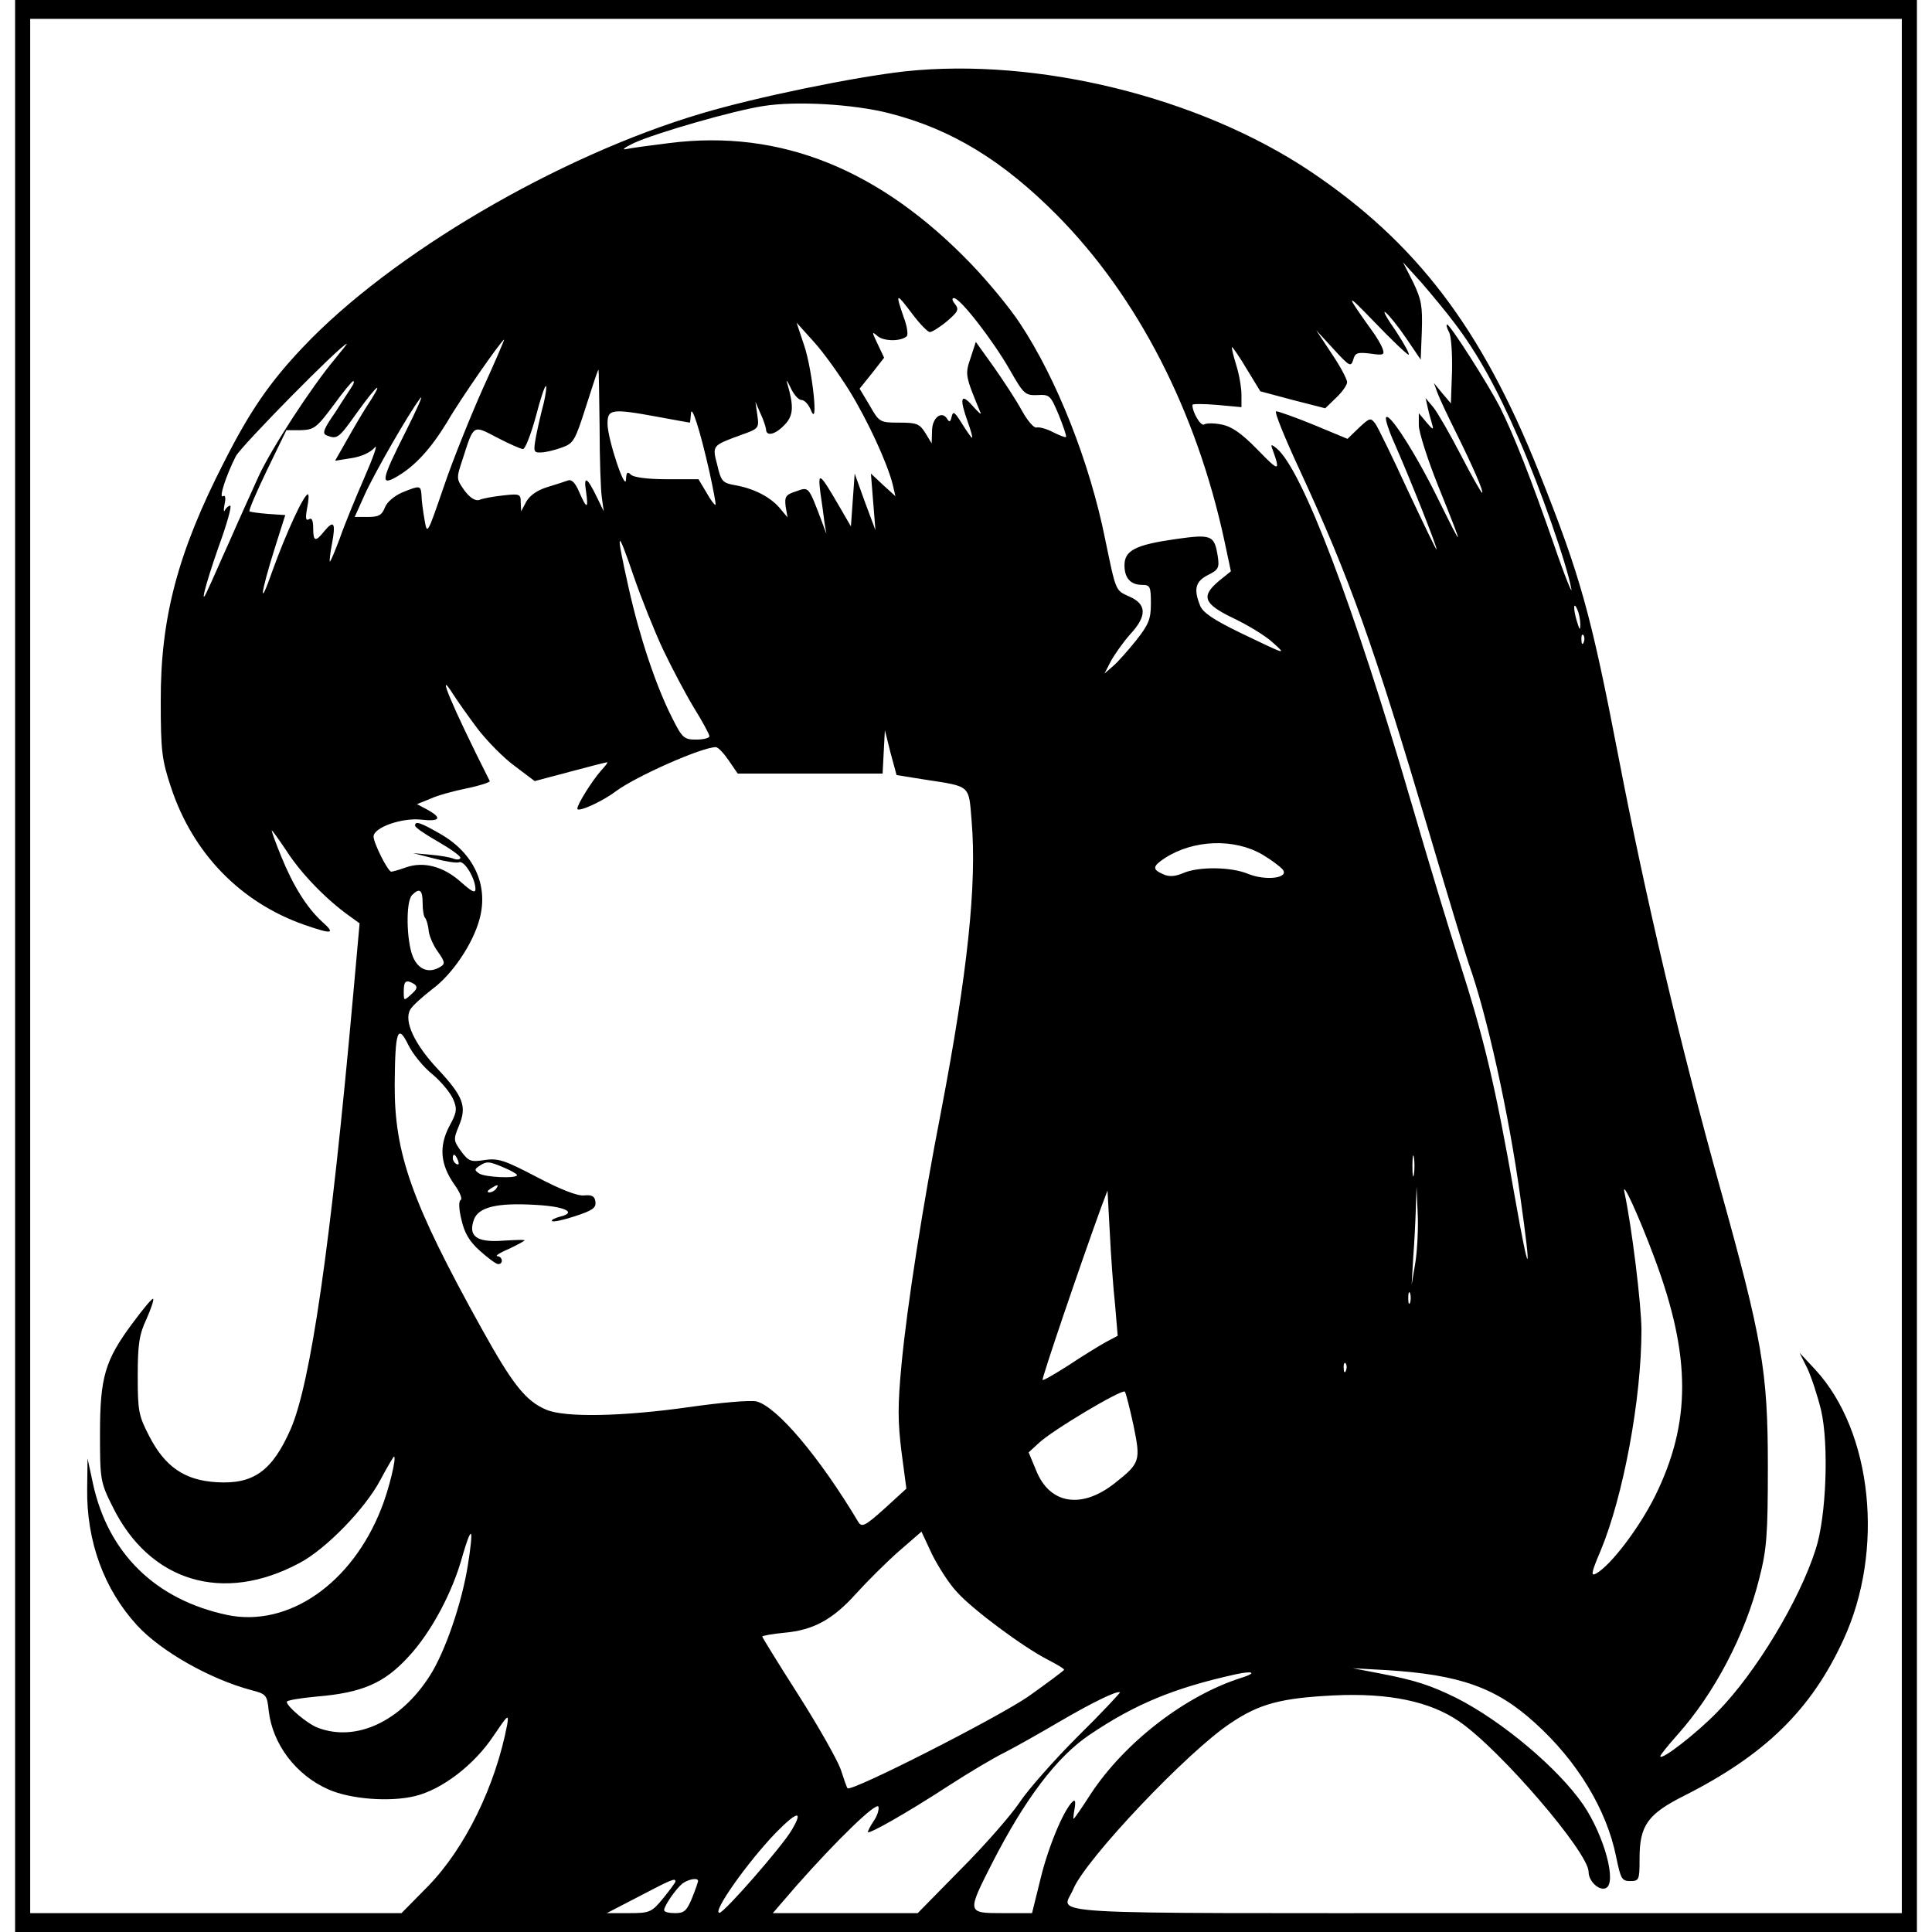
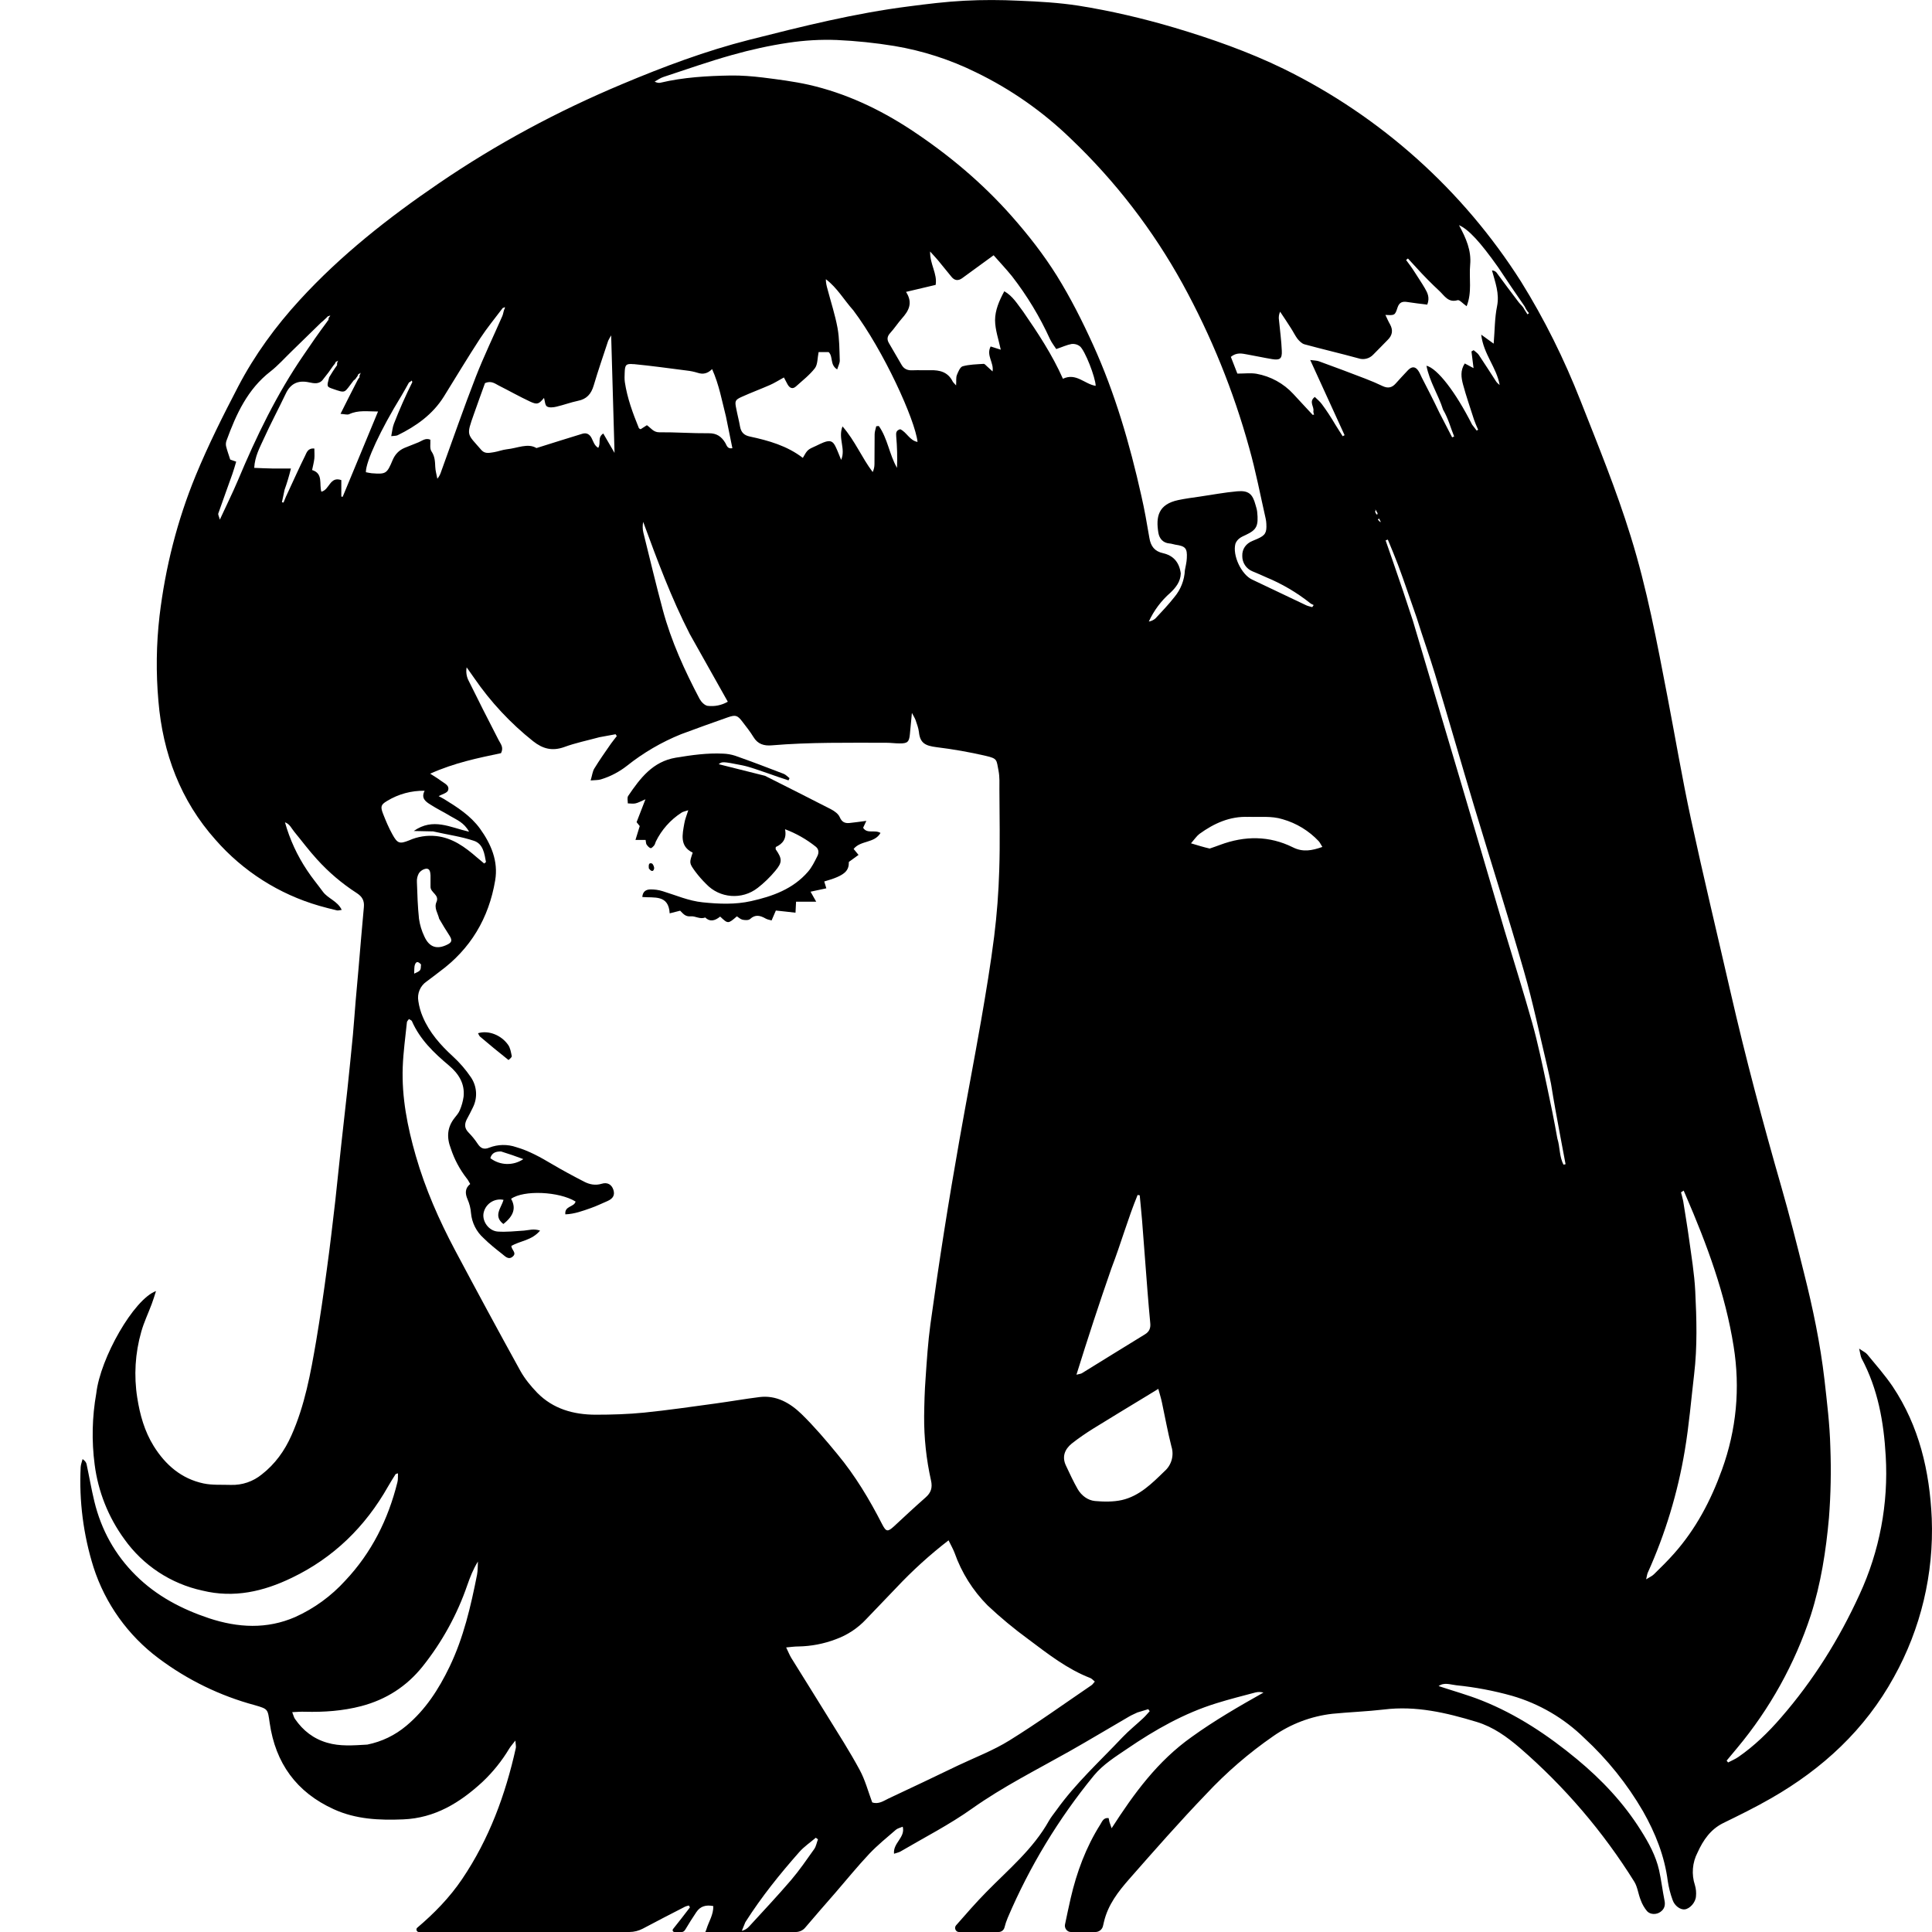
- <svg xmlns="http://www.w3.org/2000/svg" viewBox="0 0 512 512">
-   <g transform="translate(0,512) scale(0.1,-0.1)" fill="#000000" stroke="none">
-     <path d="M40 2560 l0 -2560 2520 0 2520 0 0 2560 0 2560 -2520 0 -2520 0 0 -2560z m5000 0 l0 -2510 -1105 0 c-1221 0 -1120 -6 -1091 63 32 79 305 367 418 441 76 51 133 66 273 73 146 7 255 -16 332 -69 108 -74 343 -347 343 -399 0 -24 27 -50 45 -43 31 12 -3 138 -59 221 -66 96 -214 221 -336 283 -69 34 -109 47 -202 65 l-73 14 90 -5 c193 -12 290 -46 393 -140 112 -101 190 -230 215 -355 12 -58 15 -64 37 -64 24 0 25 3 25 60 0 88 22 118 120 167 213 108 335 227 420 412 110 237 77 552 -74 716 l-42 45 21 -42 c11 -24 27 -73 36 -110 21 -90 14 -282 -14 -368 -43 -136 -159 -328 -260 -431 -56 -58 -152 -132 -152 -118 0 3 20 28 44 55 98 109 181 266 218 415 20 78 23 114 23 299 0 252 -15 336 -126 735 -108 388 -198 772 -269 1140 -74 384 -101 482 -212 760 -152 381 -325 608 -607 797 -294 196 -721 301 -1072 264 -134 -15 -394 -68 -541 -112 -380 -113 -822 -372 -1056 -620 -87 -92 -139 -167 -208 -303 -123 -240 -169 -414 -168 -636 0 -129 3 -154 27 -226 58 -176 185 -306 354 -365 75 -26 83 -24 46 9 -40 37 -76 94 -108 173 -14 34 -25 65 -25 68 0 3 18 -22 40 -55 38 -59 104 -127 164 -170 l29 -21 -17 -189 c-60 -669 -113 -1031 -166 -1152 -49 -111 -99 -146 -196 -140 -85 5 -137 41 -179 123 -28 54 -30 67 -30 159 0 83 4 110 23 150 12 27 20 51 18 54 -3 2 -27 -27 -55 -65 -73 -98 -86 -143 -86 -293 0 -121 1 -128 33 -192 98 -200 293 -259 496 -150 70 37 174 144 214 220 18 34 35 62 36 62 8 0 -14 -90 -34 -139 -78 -198 -246 -314 -407 -281 -190 40 -317 163 -357 350 l-14 65 -1 -80 c-2 -140 45 -267 132 -362 63 -69 194 -143 303 -172 39 -10 42 -13 46 -54 10 -89 72 -171 158 -209 58 -26 163 -34 229 -18 72 17 158 83 209 160 38 56 41 59 36 29 -31 -162 -111 -326 -209 -427 l-71 -72 -492 0 -492 0 0 2510 0 2510 2480 0 2480 0 0 -2510z m-2684 2260 c165 -42 301 -125 445 -270 214 -216 370 -520 444 -864 l17 -80 -31 -25 c-49 -41 -42 -61 37 -99 38 -18 84 -46 103 -63 40 -36 41 -36 -84 24 -72 35 -100 54 -107 73 -17 43 -12 63 21 80 28 14 31 19 26 51 -9 55 -16 58 -114 44 -104 -15 -133 -30 -133 -69 0 -34 16 -52 47 -52 21 0 23 -5 23 -49 0 -42 -6 -56 -39 -98 -21 -26 -48 -57 -61 -68 l-23 -20 17 33 c10 18 33 51 52 72 44 48 43 79 -3 99 -37 17 -35 11 -64 151 -41 205 -129 427 -226 573 -26 40 -84 110 -128 156 -242 252 -506 359 -800 322 -49 -6 -101 -13 -115 -16 -14 -3 -5 4 20 16 59 27 264 86 343 98 87 14 239 5 333 -19z m1497 -554 c62 -81 114 -175 172 -309 56 -128 128 -334 139 -397 4 -19 -18 35 -47 120 -61 175 -105 287 -143 363 -31 60 -131 217 -139 217 -3 0 -1 -9 5 -20 6 -10 9 -57 8 -104 l-3 -85 -23 27 -22 27 9 -25 c5 -14 27 -61 49 -105 44 -89 74 -157 70 -161 -2 -1 -27 43 -56 99 -29 56 -62 113 -73 127 l-21 25 6 -27 c3 -14 9 -34 12 -45 4 -13 0 -11 -15 7 l-21 25 0 -32 c0 -18 23 -90 51 -160 70 -174 70 -177 0 -35 -60 122 -132 234 -138 215 -2 -5 8 -36 23 -69 43 -98 114 -277 111 -280 -1 -2 -35 69 -76 156 -40 87 -79 167 -86 177 -13 17 -15 16 -44 -11 l-30 -29 -89 37 c-49 20 -94 36 -100 36 -6 0 23 -71 63 -157 133 -288 195 -462 344 -965 49 -166 96 -321 104 -344 47 -131 106 -397 136 -616 31 -218 24 -219 -14 -3 -53 303 -82 423 -150 635 -24 74 -80 259 -124 410 -153 525 -290 886 -358 942 -14 11 -16 11 -11 -2 22 -61 18 -61 -39 -2 -43 44 -69 62 -96 67 -19 4 -41 4 -46 0 -9 -5 -31 32 -31 52 0 3 29 3 65 0 l65 -6 0 33 c0 18 -6 54 -14 79 -8 26 -13 47 -11 47 2 0 20 -26 39 -58 l36 -59 86 -23 86 -22 29 28 c16 15 29 34 29 41 0 8 -18 42 -41 76 l-41 62 46 -50 c42 -46 46 -48 52 -29 5 19 11 21 45 17 35 -5 39 -4 33 13 -4 11 -17 33 -29 49 -71 99 -70 102 6 23 47 -49 88 -88 92 -88 4 0 -11 28 -34 63 -24 34 -36 56 -27 49 9 -7 34 -38 55 -69 l38 -56 3 76 c2 66 -1 83 -23 129 l-27 53 49 -54 c26 -30 65 -77 86 -105z m-1433 19 c19 -25 39 -45 44 -45 6 0 27 13 46 29 29 25 32 31 21 45 -8 10 -9 16 -3 16 17 0 104 -113 148 -190 37 -65 41 -68 73 -67 33 2 35 -1 57 -53 12 -30 21 -56 19 -58 -2 -2 -17 4 -35 13 -17 9 -37 14 -43 12 -7 -2 -24 18 -39 45 -14 26 -48 78 -74 115 l-48 67 -14 -43 c-15 -44 -14 -47 27 -146 2 -5 -8 4 -22 20 -31 35 -35 20 -12 -44 8 -22 13 -41 11 -41 -2 0 -14 17 -27 38 -19 30 -23 34 -27 18 -3 -14 -6 -16 -12 -6 -14 23 -40 3 -40 -32 l-1 -33 -17 28 c-15 24 -23 27 -69 27 -51 0 -53 1 -78 45 l-27 45 33 41 32 41 -17 36 c-16 33 -16 35 0 21 17 -14 62 -14 77 0 4 4 1 27 -8 50 -23 67 -21 67 25 6z m-170 -199 c49 -79 102 -194 116 -251 l7 -30 -33 30 -32 30 6 -75 6 -75 -28 75 -27 75 -5 -70 -5 -70 -29 50 c-54 93 -59 97 -52 40 4 -27 9 -63 11 -80 l5 -30 -11 30 c-37 98 -35 95 -69 83 -28 -9 -31 -14 -28 -40 l5 -29 -21 25 c-25 29 -67 51 -117 60 -34 6 -38 10 -48 53 -14 53 -14 52 62 80 48 17 49 18 44 53 l-5 35 13 -30 c8 -16 14 -36 15 -42 0 -21 25 -15 50 12 23 24 24 49 6 110 -4 11 1 5 9 -12 8 -18 21 -33 29 -33 8 0 19 -12 25 -27 21 -52 4 107 -18 172 l-20 60 45 -50 c25 -27 67 -86 94 -129z m-971 3 c-32 -72 -79 -188 -103 -259 -44 -128 -44 -128 -51 -87 -4 23 -8 52 -8 65 -2 26 -4 26 -51 7 -21 -9 -41 -26 -46 -40 -8 -20 -16 -25 -45 -25 l-35 0 26 58 c25 56 118 218 148 257 9 11 -9 -29 -39 -89 -65 -129 -68 -145 -23 -119 48 28 89 73 132 143 35 61 146 220 152 220 1 0 -24 -59 -57 -131z m-392 79 c-61 -73 -167 -235 -202 -311 -18 -40 -53 -117 -77 -172 -25 -55 -49 -111 -56 -125 -25 -57 -9 7 27 110 22 60 36 110 31 110 -4 0 -11 -6 -14 -12 -3 -7 -4 0 -1 15 4 18 2 26 -4 22 -12 -7 8 55 34 106 14 27 279 296 294 298 2 1 -13 -18 -32 -41z m702 -180 c0 -84 3 -168 6 -187 l5 -36 -18 37 c-26 54 -36 59 -29 16 7 -48 2 -48 -18 -2 -10 24 -20 34 -29 31 -8 -3 -33 -11 -56 -18 -26 -8 -46 -22 -55 -38 l-14 -26 -1 24 c0 22 -3 23 -47 18 -27 -3 -55 -8 -63 -12 -10 -3 -24 5 -39 25 -22 31 -22 32 -5 83 30 94 27 91 92 57 31 -16 62 -30 68 -30 6 0 21 39 34 86 12 47 24 83 27 81 2 -3 -1 -23 -6 -45 -6 -22 -15 -61 -20 -86 -8 -43 -7 -46 13 -45 11 0 36 6 55 13 31 11 35 18 64 109 17 53 31 97 33 97 1 0 2 -68 3 -152z m-655 110 c-4 -7 -25 -38 -45 -70 -32 -46 -36 -57 -23 -62 28 -11 32 -7 79 59 58 81 76 92 25 15 -9 -14 -31 -51 -49 -83 l-33 -58 44 7 c26 4 50 15 61 28 9 11 -3 -24 -27 -79 -24 -55 -54 -128 -66 -163 -13 -34 -24 -61 -26 -60 -1 2 1 23 6 48 10 54 5 63 -20 33 -24 -30 -30 -29 -30 8 0 20 -4 28 -11 23 -9 -5 -10 3 -5 30 4 20 5 36 2 36 -11 0 -59 -106 -93 -200 -38 -109 -34 -67 6 60 l27 85 -45 3 c-25 2 -47 5 -50 7 -2 3 19 52 47 110 l51 105 38 0 c35 1 42 6 86 65 26 36 50 65 53 65 3 0 2 -6 -2 -12z m946 -228 c10 -46 18 -86 16 -88 -2 -1 -13 13 -24 33 l-21 35 -84 0 c-51 0 -88 5 -95 12 -9 9 -12 7 -13 -12 -1 -37 -49 107 -49 147 0 39 10 41 135 18 44 -8 81 -15 83 -15 1 0 2 10 3 23 1 29 24 -42 49 -153z m-123 -471 c22 -46 58 -115 81 -153 23 -37 42 -72 42 -77 0 -5 -16 -9 -35 -9 -32 0 -37 4 -64 58 -43 85 -86 214 -115 344 -35 156 -32 164 13 32 21 -61 56 -148 78 -195z m2431 66 c0 -16 -2 -15 -8 5 -11 34 -11 60 0 35 5 -11 8 -29 8 -40z m9 -47 c-3 -8 -6 -5 -6 6 -1 11 2 17 5 13 3 -3 4 -12 1 -19z m-2930 -231 c25 -32 68 -76 97 -97 l53 -40 94 25 c52 14 96 25 98 25 3 0 -5 -10 -16 -22 -23 -26 -63 -89 -63 -101 0 -11 65 18 102 46 54 40 228 117 265 117 6 0 21 -16 34 -35 l24 -35 192 0 192 0 3 58 3 57 15 -60 16 -59 75 -12 c123 -19 116 -13 124 -111 14 -167 -11 -402 -81 -768 -48 -246 -90 -514 -105 -672 -10 -107 -10 -149 0 -230 l13 -98 -58 -53 c-51 -46 -60 -50 -69 -36 -104 174 -216 306 -270 320 -15 4 -96 -3 -179 -15 -177 -25 -328 -28 -378 -7 -55 23 -90 68 -171 214 -186 335 -232 465 -231 648 1 143 8 162 36 105 11 -23 40 -59 64 -78 24 -20 48 -50 55 -66 11 -26 10 -35 -11 -73 -27 -53 -23 -100 14 -153 14 -19 22 -38 17 -41 -6 -3 -5 -25 2 -53 8 -35 21 -57 49 -82 21 -19 43 -35 48 -35 15 0 12 20 -2 21 -7 0 6 9 30 19 23 11 42 21 42 23 0 2 -26 1 -58 -1 -69 -5 -92 12 -76 56 12 33 61 45 162 39 79 -4 112 -20 67 -31 -15 -4 -25 -9 -22 -12 3 -3 31 3 61 13 46 15 56 22 54 38 -2 15 -9 19 -30 17 -17 -2 -61 15 -124 48 -86 45 -103 51 -139 46 -37 -6 -43 -4 -63 23 -20 28 -21 31 -6 67 22 52 12 78 -56 151 -62 66 -90 127 -73 157 5 10 32 34 59 55 53 39 108 121 125 186 24 89 -15 174 -104 225 -54 31 -67 35 -67 22 0 -5 27 -23 60 -42 33 -19 60 -38 60 -43 0 -5 -8 -6 -17 -3 -9 4 -38 9 -63 11 l-45 4 55 -14 c30 -8 61 -13 67 -10 14 5 43 -44 43 -71 0 -12 -10 -7 -39 19 -46 41 -99 55 -146 38 -17 -6 -34 -11 -38 -11 -9 0 -47 76 -47 93 0 24 74 50 125 45 51 -6 58 4 18 26 l-28 15 35 14 c19 9 63 21 98 28 34 7 61 16 60 19 -101 200 -145 306 -97 230 12 -19 42 -61 66 -93z m2079 -332 c22 -13 46 -31 53 -39 19 -23 -44 -31 -91 -12 -45 19 -132 20 -173 2 -21 -9 -37 -10 -52 -3 -30 13 -29 21 4 43 76 49 184 53 259 9z m-2226 -128 c0 -19 3 -37 7 -40 3 -4 8 -19 9 -34 2 -15 13 -40 25 -56 17 -24 19 -31 8 -38 -31 -20 -60 -10 -75 26 -17 42 -19 146 -2 163 20 20 28 14 28 -21z m-22 -215 c9 -7 8 -13 -8 -27 -20 -18 -20 -18 -20 8 0 28 6 32 28 19z m2649 -504 c-2 -13 -4 -3 -4 22 0 25 2 35 4 23 2 -13 2 -33 0 -45z m-2533 36 c3 -8 2 -12 -4 -9 -6 3 -10 10 -10 16 0 14 7 11 14 -7z m121 -18 c19 -8 35 -17 35 -20 0 -10 -84 -6 -100 4 -13 9 -13 11 0 20 20 13 25 13 65 -4z m-20 -56 c-3 -5 -12 -10 -18 -10 -7 0 -6 4 3 10 19 12 23 12 15 0z m3070 -185 c97 -260 97 -435 1 -630 -43 -86 -118 -184 -156 -205 -15 -8 -13 2 12 61 60 144 108 402 108 584 0 67 -26 277 -45 365 -8 38 38 -62 80 -175z m-634 -10 l-10 -60 4 70 c3 39 6 97 7 130 l2 60 3 -70 c2 -38 -1 -97 -6 -130z m-796 -112 l7 -83 -32 -17 c-18 -10 -62 -37 -98 -61 -36 -23 -67 -41 -69 -39 -3 3 99 303 155 457 l17 45 6 -110 c3 -60 9 -147 14 -192z m782 5 c-3 -7 -5 -2 -5 12 0 14 2 19 5 13 2 -7 2 -19 0 -25z m-170 -180 c-3 -8 -6 -5 -6 6 -1 11 2 17 5 13 3 -3 4 -12 1 -19z m-563 -146 c19 -93 18 -99 -49 -152 -88 -70 -173 -57 -209 33 l-20 48 25 23 c33 33 223 146 230 138 3 -4 13 -44 23 -90z m-1764 -369 c-16 -102 -61 -232 -101 -294 -77 -121 -195 -176 -296 -138 -28 10 -83 57 -83 69 0 4 36 10 80 14 119 10 178 35 242 105 60 64 118 172 144 269 10 34 19 60 22 57 3 -2 -1 -39 -8 -82z m1296 -72 c42 -47 177 -147 242 -180 23 -12 42 -23 42 -26 0 -2 -43 -34 -95 -71 -83 -57 -470 -254 -479 -243 -2 2 -10 25 -18 50 -9 25 -59 114 -112 197 -53 83 -96 153 -96 155 0 2 26 7 58 10 78 7 129 35 191 104 29 32 79 82 112 111 l61 53 28 -60 c16 -32 45 -78 66 -100z m755 -227 c-150 -47 -311 -172 -401 -309 -23 -36 -43 -65 -45 -65 -1 0 0 12 3 28 3 19 1 24 -6 17 -24 -23 -65 -122 -85 -206 l-22 -89 -77 0 c-96 0 -96 0 -29 132 87 170 171 282 259 341 120 81 224 124 387 160 46 10 57 4 16 -9z m-434 -155 c-63 -63 -133 -142 -156 -177 -23 -34 -93 -114 -156 -177 l-113 -115 -192 0 -192 0 63 73 c107 121 212 223 217 209 2 -7 -3 -24 -12 -37 -9 -13 -16 -27 -16 -30 0 -8 104 51 213 122 54 35 121 75 150 89 29 15 93 51 144 81 89 52 155 84 161 78 1 -1 -48 -54 -111 -116z m-759 -249 c-25 -43 -178 -218 -191 -219 -22 -2 73 133 149 212 57 58 74 61 42 7z m-308 -136 c0 -3 -15 -23 -32 -44 -31 -38 -36 -40 -92 -40 l-58 0 83 43 c88 46 99 51 99 41z m60 1 c0 -2 -7 -23 -16 -45 -14 -34 -21 -40 -45 -40 -16 0 -29 3 -29 8 0 11 30 55 48 70 16 12 42 17 42 7z" />
+ <svg xmlns="http://www.w3.org/2000/svg" viewBox="0 0 24 24">
+   <g fill="#000000" fill-rule="evenodd">
+     <path d="M5.938 12.835c.127-.039.285.02.373.143.028.038.036.092.046.14.003.014-.02.033-.04.05-.124-.098-.24-.194-.354-.291-.011-.01-.016-.027-.025-.042zM8.396 9.412c.195-.032.39-.06.588-.05a.54.54 0 01.148.026c.202.071.402.147.601.224.028.01.05.036.075.055l-.013.027a9.203 9.203 0 01-.26-.089c-.115-.038-.213-.077-.315-.098-.25-.05-.25-.046-.292-.014l.574.144c.275.139.55.276.823.417.042.022.09.057.107.098.026.06.063.076.117.072.066-.006.132-.017.213-.027l-.04.086c.051.08.142.02.216.064-.074.13-.247.09-.334.199l.061.074-.12.087c0 .106-.038.168-.306.243l.026.085-.196.042.07.124h-.25l-.007.137c-.081-.01-.161-.018-.244-.027l-.053.123c-.027-.008-.052-.011-.073-.023-.067-.038-.128-.056-.195.006-.019.017-.063.014-.093.008-.026-.006-.05-.029-.07-.042-.11.095-.11.095-.208.003-.057.046-.12.074-.186.011-.063.027-.123-.02-.178-.014-.07.007-.097-.035-.133-.07l-.13.033c-.013-.236-.194-.19-.34-.203.005-.072.05-.092.095-.094a.474.474 0 01.159.022c.164.05.32.12.496.138.203.021.405.029.601-.015.265-.059.52-.149.707-.365.049-.056.083-.127.117-.195.019-.038.02-.084-.02-.116a1.397 1.397 0 00-.382-.217c.024.12-.031.182-.115.221 0 .014-.004.025 0 .03.08.115.084.16-.007.267a1.39 1.39 0 01-.218.211.477.477 0 01-.641-.05 1.36 1.36 0 01-.133-.152c-.078-.107-.076-.108-.033-.236-.165-.08-.128-.226-.104-.364.008-.05.028-.096.049-.163-.04.014-.067.017-.087.032a.897.897 0 00-.316.357c-.007.016-.01.034-.02.047-.012.015-.034.038-.045.035-.02-.006-.037-.027-.05-.045-.008-.012-.007-.032-.012-.057h-.126l.053-.172a14.82 14.82 0 00-.039-.049l.11-.284c-.06.026-.091.044-.124.051-.03.007-.064 0-.095 0 0-.031-.01-.07.004-.092.149-.22.305-.428.593-.476z" />
+     <path d="M8.06 10.788c-.003-.038-.004-.075.037-.062.016.006.034.048.028.067-.01.04-.038.032-.064-.005z" />
+     <path d="M11.981.009c.226-.012.453-.011.679 0 .247.01.495.024.74.062.401.064.798.157 1.19.273.463.138.92.299 1.356.511a7.31 7.31 0 012.948 2.642c.292.469.536.963.739 1.479.219.556.446 1.11.623 1.683.204.654.329 1.326.458 1.997.097.504.182 1.01.29 1.511.156.722.329 1.44.494 2.16.186.812.4 1.615.63 2.415.102.355.193.713.282 1.072.11.436.202.876.254 1.323.031.278.066.557.073.837a7.56 7.56 0 01-.017.88c-.037.413-.1.818-.226 1.212a5.017 5.017 0 01-.915 1.649l-.13.156.018.023c.043-.023.088-.041.127-.068.2-.138.373-.307.531-.49.4-.46.721-.973.975-1.529a3.59 3.59 0 00.325-1.72c-.024-.424-.097-.834-.3-1.213-.013-.027-.015-.06-.03-.121.05.035.082.048.101.072.107.13.22.258.315.398.33.494.46 1.052.486 1.64a3.75 3.75 0 01-.47 1.97c-.36.655-.887 1.14-1.526 1.506-.193.111-.394.21-.595.308-.157.078-.248.211-.318.365a.522.522 0 00-.033.406.359.359 0 01.013.139c-.005.077-.077.155-.14.162-.054.006-.125-.043-.15-.116a1.206 1.206 0 01-.06-.233c-.04-.314-.155-.6-.308-.87a3.906 3.906 0 00-.73-.91 2.129 2.129 0 00-.897-.524 4.093 4.093 0 00-.692-.131c-.075-.008-.15-.04-.22.01.18.06.363.11.538.18.434.173.82.43 1.18.728.308.255.58.543.794.884.098.155.186.315.227.496.027.123.042.25.067.375.013.062-.002.109-.053.144-.047.033-.122.034-.163-.01a.455.455 0 01-.08-.14c-.03-.073-.038-.159-.078-.225a7.314 7.314 0 00-1.423-1.664c-.16-.137-.329-.26-.537-.323-.376-.114-.753-.203-1.15-.154-.213.025-.427.032-.64.053a1.6 1.6 0 00-.736.278 5.14 5.14 0 00-.834.72c-.329.342-.642.699-.955 1.055-.136.155-.264.319-.314.531a5.227 5.227 0 00-.012.051.096.096 0 01-.09.076h-.31c-.046 0-.082-.048-.072-.094.023-.108.045-.216.07-.324.075-.325.19-.635.368-.917.024-.039.04-.088.104-.08l.01.049.027.077c.28-.435.571-.834.996-1.135.283-.204.584-.378.89-.55a.196.196 0 00-.098-.002c-.162.043-.325.084-.485.134-.402.124-.764.33-1.11.566-.147.1-.298.193-.414.333a7.314 7.314 0 00-1.07 1.767.845.845 0 00-.04.12.075.075 0 01-.072.056h-.494c-.04 0-.062-.051-.036-.082.123-.14.246-.282.377-.415.275-.281.58-.532.777-.884.027-.048.063-.09.095-.135.238-.333.54-.607.818-.902.082-.086.175-.16.26-.24.029-.027.053-.057.079-.085l-.018-.025-.135.041c-.034.017-.07.031-.102.05-.248.144-.494.292-.743.433-.408.23-.825.439-1.209.711-.281.2-.591.358-.889.533-.02.012-.044.015-.08.028-.015-.135.143-.201.108-.336-.033.014-.064.02-.085.038-.111.096-.227.19-.328.296-.148.157-.284.325-.425.488-.125.143-.25.286-.373.431A.153.153 0 019.89 24H8.762a.316.316 0 00.016-.042c.028-.09.085-.172.083-.28-.091-.018-.162.001-.212.077a4.45 4.45 0 00-.136.215c-.01.016-.024.03-.042.03h-.093c-.019 0-.029-.022-.017-.037.071-.088.14-.178.209-.268.001-.002-.006-.012-.012-.024-.014.004-.03.006-.045.013-.176.09-.352.181-.527.274a.363.363 0 01-.168.042H5.202c-.026 0-.039-.036-.019-.053.21-.178.402-.374.558-.605.335-.496.538-1.047.667-1.629.004-.02-.003-.043-.006-.091-.037.048-.059.072-.076.1a1.943 1.943 0 01-.334.415c-.28.258-.59.448-.983.464-.297.012-.588 0-.865-.127-.46-.21-.722-.57-.794-1.072-.025-.17-.017-.171-.182-.219A3.513 3.513 0 011.97 20.6a2.286 2.286 0 01-.808-1.13 3.569 3.569 0 01-.16-1.245c.002-.034.016-.067.024-.1.032.023.046.043.05.066.033.153.059.308.096.46.086.355.257.664.516.92.258.256.571.419.91.532.358.118.717.138 1.07-.016a1.89 1.89 0 00.621-.452c.328-.348.533-.76.648-1.223.009-.034.005-.071.007-.11-.015.006-.026.006-.03.011-.031.05-.064.1-.093.152-.284.502-.679.887-1.196 1.135-.351.17-.718.255-1.11.159a1.607 1.607 0 01-.971-.64 2.006 2.006 0 01-.368-.924 2.903 2.903 0 01.02-.886c.05-.439.466-1.17.742-1.271-.02.063-.035.112-.053.16-.043.116-.097.227-.13.345a1.901 1.901 0 00-.05.82c.033.212.09.416.204.6.147.236.346.407.62.465.11.023.225.014.338.018a.576.576 0 00.386-.131c.164-.128.282-.292.366-.481.168-.375.24-.777.309-1.179.05-.296.093-.594.133-.893.039-.281.071-.563.104-.845.026-.232.048-.464.074-.696.024-.228.052-.455.076-.683.024-.227.047-.455.069-.683.013-.14.022-.28.034-.42l.037-.417c.022-.25.041-.5.065-.748.008-.082-.02-.132-.09-.177a2.46 2.46 0 01-.492-.418c-.1-.109-.188-.228-.282-.342-.035-.042-.056-.097-.116-.118a2.084 2.084 0 00.275.597c.06.092.131.176.196.265.063.086.182.115.234.226-.028.003-.046.01-.06.006a4.74 4.74 0 01-.22-.057 2.71 2.71 0 01-1.287-.819c-.435-.487-.656-1.076-.71-1.723a5.206 5.206 0 01.014-1.06c.072-.602.22-1.186.45-1.745.155-.376.338-.741.526-1.102.205-.393.466-.75.765-1.076.512-.559 1.104-1.024 1.726-1.448.717-.49 1.478-.898 2.277-1.233C8.244.828 8.767.632 9.31.494c.655-.166 1.31-.33 1.982-.415.229-.03.458-.058.688-.07zm-1.847 22.82c-.07.06-.147.111-.207.18-.238.27-.464.549-.668.869l-.044.108a.177.177 0 00.093-.057c.174-.19.351-.378.519-.574.104-.122.195-.255.288-.386.024-.034.03-.08.046-.12l-.027-.02zm1.65-3.695a5.51 5.51 0 00-.653.593l-.37.386a.963.963 0 01-.377.25 1.372 1.372 0 01-.467.09c-.044 0-.087.006-.151.012.028.058.043.097.064.131.15.242.301.482.45.724.136.22.276.438.399.666.068.125.105.267.156.404.077.027.14-.018.202-.048.29-.135.579-.274.867-.412.213-.101.437-.186.636-.31.347-.215.68-.455 1.018-.685.015-.01.026-.028.042-.046-.023-.019-.038-.037-.056-.044-.287-.111-.527-.3-.77-.482a5.319 5.319 0 01-.506-.42 1.757 1.757 0 01-.41-.653c-.019-.049-.045-.095-.075-.156zm-5.847.264c-.06.096-.097.194-.132.293a3.38 3.38 0 01-.555 1.01c-.2.25-.455.412-.762.493-.23.06-.464.076-.7.07-.048-.002-.097.002-.158.005.016.04.021.066.035.085.1.145.23.246.4.295.157.046.316.034.498.023.181-.037.343-.115.485-.234.238-.199.402-.454.536-.732.175-.363.264-.751.342-1.144.01-.053.008-.11.011-.164zm14.945-4.586c.008.029.016.057.027.107.024.155.051.31.072.464.03.219.067.437.078.657.017.344.027.689-.014 1.033-.037.315-.063.633-.116.946a6.153 6.153 0 01-.46 1.518c-.008.018-.01.039-.02.082.047-.03.077-.042.098-.064.085-.083.17-.167.248-.255.271-.305.458-.66.596-1.043.18-.498.228-1.011.145-1.531-.103-.65-.33-1.263-.597-1.881a9.055 9.055 0 00-.024-.055l-.033.022zM5.797 8.29a.26.26 0 00.018.153c.124.251.25.501.379.75.025.049.066.09.03.163-.284.06-.578.119-.88.255.059.038.097.06.132.087.042.032.112.058.09.12-.01.033-.075.048-.117.072.017.01.043.021.067.036.166.102.33.207.447.368.138.192.229.404.188.644-.079.469-.306.85-.69 1.132-.054.04-.106.083-.161.122a.243.243 0 00-.103.245.77.77 0 00.055.195c.083.196.22.35.375.492.083.076.159.164.222.257a.37.37 0 01.025.377c-.023.05-.05.099-.076.148-.03.06-.028.111.022.162.041.042.08.089.112.138.038.058.078.079.147.05a.486.486 0 01.333-.006c.16.046.302.126.444.21.13.077.264.149.4.219.067.035.14.05.219.026.071-.022.124.01.145.076.02.064-.003.108-.074.139-.07.03-.137.063-.209.088-.1.035-.201.073-.314.077-.013-.107.11-.088.127-.159-.206-.126-.643-.145-.801-.034.063.112.035.21-.096.313-.13-.1-.025-.202.002-.3a.209.209 0 00-.249.17c-.015.101.067.216.178.224.108.007.218-.005.326-.012.06-.005.12-.027.199 0-.103.123-.248.127-.357.19.002.05.07.086.019.131-.053.048-.095-.001-.132-.03-.08-.063-.16-.126-.231-.197a.474.474 0 01-.157-.311.52.52 0 00-.043-.172c-.032-.074-.032-.137.033-.19-.018-.03-.028-.053-.045-.072a1.222 1.222 0 01-.196-.369c-.053-.137-.046-.264.048-.381.024-.03.05-.06.064-.095a.664.664 0 00.047-.168c.017-.165-.064-.287-.182-.387-.186-.156-.36-.322-.46-.551-.005-.011-.024-.017-.037-.026-.011.017-.024.027-.025.038-.019.185-.045.37-.052.557-.014.377.058.743.162 1.104.118.41.289.798.488 1.173.267.502.537 1.002.812 1.5.055.098.13.189.208.27.198.202.452.272.724.273.202 0 .404-.006.605-.026.295-.03.59-.073.884-.113.183-.025.365-.057.548-.08.21-.026.38.073.522.21.16.156.305.327.447.5.22.265.397.56.554.867.05.098.07.1.147.03.13-.121.26-.242.394-.36.067-.059.088-.12.067-.213a3.535 3.535 0 01-.085-.796c.002-.157.006-.314.018-.471.015-.224.03-.45.06-.672a59.114 59.114 0 01.362-2.298c.087-.493.182-.984.268-1.477.06-.347.118-.694.162-1.043.034-.273.055-.55.063-.825.011-.332.003-.665.002-.998 0-.077.004-.155-.01-.23-.028-.142-.01-.155-.162-.19a5.826 5.826 0 00-.607-.107c-.146-.018-.207-.053-.221-.19-.006-.049-.025-.098-.041-.146-.009-.025-.024-.048-.046-.09l-.025.264c-.009.096-.029.116-.127.115-.055 0-.11-.008-.164-.008-.476 0-.952-.008-1.426.032-.095.008-.173-.015-.226-.103-.04-.066-.088-.126-.134-.186-.063-.084-.086-.093-.182-.06-.195.068-.388.138-.582.21a2.71 2.71 0 00-.675.394.986.986 0 01-.323.168c-.033.01-.07.008-.127.013.02-.066.024-.114.047-.15.064-.105.135-.205.205-.306.023-.033.049-.063.073-.095l-.015-.023-.201.037c-.146.04-.296.07-.437.122-.148.053-.266.023-.386-.072a3.623 3.623 0 01-.733-.786l-.093-.132zm8.592 8.963l-.147.09c-.22.134-.44.266-.659.402-.093.058-.184.12-.27.188-.085.07-.124.161-.072.272.047.1.093.2.147.294.047.08.124.138.213.147.11.01.228.012.336-.012.217-.05.372-.205.528-.357a.291.291 0 00.087-.308c-.046-.18-.079-.365-.118-.547-.011-.052-.027-.103-.045-.169zm-.257-2.409c-.12.291-.205.597-.325.91-.151.433-.294.87-.435 1.323.036-.01.054-.01.067-.018.261-.16.522-.324.785-.484.054-.033.071-.078.065-.138-.012-.13-.024-.262-.034-.393l-.068-.886c-.008-.103-.02-.206-.029-.31-.009 0-.017-.002-.026-.004zm3.081-8.13l.099.285c.08.231.159.463.24.714l.58 1.952c.187.63.372 1.262.558 1.893.114.382.235.762.343 1.146.072.257.126.519.186.799.044.206.087.413.127.64.034.106.023.226.077.325l.025-.006-.068-.362c-.038-.206-.077-.412-.113-.638-.015-.07-.029-.141-.046-.211-.095-.396-.177-.796-.29-1.187-.196-.685-.413-1.364-.618-2.046-.165-.549-.322-1.1-.488-1.648-.069-.227-.15-.45-.226-.695l-.117-.336c-.037-.107-.075-.216-.115-.322-.04-.106-.084-.21-.127-.314a7.558 7.558 0 01-.027.01zM6.225 14.304c-.063-.001-.115.014-.134.083a.35.35 0 00.41.012 4.533 4.533 0 00-.276-.095zM5.23 11.98c-.026-.027-.057-.048-.075.002-.012.032-.007.07-.01.113.082-.037.082-.037.085-.115zm.062-1.189a.135.135 0 00-.088.056.197.197 0 00-.025.11c.005.152.01.306.026.457a.751.751 0 00.066.218c.061.136.157.167.288.101.055-.027.06-.054.025-.11a4.52 4.52 0 01-.129-.211c-.015-.068-.066-.131-.033-.207.04-.09-.076-.116-.074-.19V10.874c-.003-.038-.006-.087-.056-.083zm-.017-.968a.867.867 0 00-.467.127c-.076.045-.084.07-.05.158.034.087.07.173.115.254.064.117.09.125.21.077a.657.657 0 01.336-.053c.202.022.357.136.504.264l.092.077c.007-.006.014-.013.022-.018-.019-.105-.035-.226-.149-.264-.157-.053-.324-.075-.508-.117l-.24-.005c.24-.169.452-.044.687.009-.063-.115-.153-.147-.23-.193-.082-.05-.17-.092-.25-.144-.06-.037-.12-.08-.072-.172zm10.233.325c-.23-.01-.427.08-.608.211-.034.026-.06.065-.105.117.087.026.15.046.232.065.044-.015.088-.03.13-.046.306-.114.61-.115.904.031.126.063.237.04.366-.005-.02-.031-.03-.054-.045-.071a.986.986 0 00-.448-.273c-.14-.044-.284-.024-.426-.03zM7.99 6.483a.308.308 0 00.002.133c.08.321.156.643.242.962.104.387.27.75.456 1.103.02.037.061.08.098.087a.404.404 0 00.253-.051l-.472-.84c-.23-.448-.405-.92-.579-1.394zM10.397.497c-.2-.008-.405.004-.603.034-.236.035-.47.087-.7.152-.287.08-.569.18-.852.273-.04.013-.074.038-.11.058.028.014.05.018.07.014.287-.068.58-.085.873-.09.134-.002.269.009.402.025.19.024.382.048.57.09.456.104.874.3 1.265.556.464.306.888.66 1.257 1.078.205.232.395.475.56.739.17.274.315.561.449.856.273.601.456 1.232.6 1.876.04.173.07.348.1.524.017.104.065.167.17.19.122.028.2.105.22.251-.003.102-.06.174-.129.24a1.065 1.065 0 00-.268.358.164.164 0 00.083-.039c.08-.086.162-.172.235-.265a.56.56 0 00.13-.333c.009-.05.022-.1.024-.15.007-.124-.017-.15-.143-.168-.025-.004-.049-.014-.073-.015-.082-.007-.125-.063-.137-.131-.033-.198-.004-.355.247-.408.086-.018.174-.03.26-.042.158-.023.315-.053.473-.067.14-.012.19.033.226.167.008.029.018.057.021.087.019.179-.008.225-.141.288-.027.013-.055.024-.078.042a.148.148 0 00-.051.067c-.039.144.073.382.206.445l.673.32c.023.011.05.015.075.023l.018-.026c-.015-.008-.032-.013-.044-.024a2.27 2.27 0 00-.544-.32 4.898 4.898 0 00-.173-.075.203.203 0 01-.126-.191c-.003-.085.045-.154.128-.187l.059-.025c.099-.044.118-.076.112-.187a.384.384 0 00-.008-.063c-.067-.294-.123-.59-.205-.88a9.478 9.478 0 00-.826-2.036 7.465 7.465 0 00-1.39-1.805 4.536 4.536 0 00-1.177-.824 3.656 3.656 0 00-1.016-.328 6.155 6.155 0 00-.712-.074zm6.719 5.955c.01.014.018.028.038.034l-.022-.044-.016.01zM4.103 3.917a.062.062 0 01-.03.012.455.455 0 01-.04.039c-.01.01-.02.02-.045.04l-.363.354c-.088.085-.17.178-.266.253-.284.22-.425.53-.544.855a.132.132 0 00-.007.071c.013.055.033.108.052.168l.074.026c-.017.056-.03.105-.047.152-.058.164-.118.327-.175.491-.005.015.008.036.019.077.08-.175.158-.33.225-.489.228-.544.484-1.074.819-1.561.09-.133.182-.266.283-.401.004-.006.007-.013.022-.03.001-.016.003-.032.015-.04l.008-.017zm12.976 2.408a.023.023 0 01.009.019.073.073 0 00-.006.01.188.188 0 00.007.02l.018.022c.002-.007.007-.016.005-.021-.003-.01-.012-.018-.02-.038a1.331 1.331 0 01-.013-.012zM4.199 4.48c-.003.004-.008.008-.027.014-.005.013-.011.025-.031.047a2.085 2.085 0 01-.124.167c-.048.07-.116.055-.181.041-.134-.028-.228.016-.287.143-.089.187-.187.37-.273.56-.049.108-.11.216-.118.36.081.003.154.007.228.008h.228a2.563 2.563 0 01-.079.264c-.01.052-.022.103-.033.155l.02.004c.018-.046.037-.092.067-.153.066-.142.13-.285.2-.426.02-.04.034-.1.116-.092 0 .043.004.084 0 .124-.005.045-.017.09-.028.143.141.043.086.174.115.269.102-.022.104-.195.248-.144v.205l.017.002.439-1.059c-.13 0-.246-.02-.358.033-.024.011-.058-.001-.108-.004.075-.15.139-.278.211-.417a.128.128 0 01.025-.036c0-.015-.001-.03.008-.038l.006-.02c-.005.006-.01.011-.028.017-.004.012-.009.024-.026.045a.085.085 0 01-.032.033c-.123.157-.09.164-.258.106-.079-.027-.078-.028-.047-.144.028-.046.056-.093.098-.15 0-.016-.001-.032.007-.042L4.2 4.48zm2.073-.67c-.003.006-.007.011-.027.016-.094.125-.194.246-.28.377-.155.238-.301.481-.451.723-.14.224-.345.368-.575.481-.017.008-.04.006-.079.011.012-.059.016-.109.033-.153a6.076 6.076 0 01.229-.518l-.007-.02a.138.138 0 01-.035.025c-.028.05-.055.1-.093.164-.26.424-.443.817-.442.95.024.004.048.011.073.013.177.013.188.007.26-.165.03-.07.077-.12.147-.15l.175-.07c.044-.018.085-.057.146-.032.003.05-.01.11.014.145.042.062.044.125.047.193.002.049.017.098.026.147.029-.034.039-.065.05-.097.142-.39.277-.782.428-1.17.1-.256.22-.504.33-.756.013-.03.013-.067.03-.092V3.81zm3.987-.34c0 .045.01.084.021.123.042.16.094.318.124.48.024.133.023.27.028.406 0 .033-.019.067-.032.11-.094-.058-.047-.158-.106-.215h-.125c-.015.072-.01.152-.046.2-.066.085-.155.154-.236.227-.043.038-.078.018-.103-.025l-.046-.087c-.065.035-.117.069-.172.093-.116.051-.235.095-.35.147-.085.038-.09.053-.07.147.014.075.034.148.047.223.013.072.05.109.123.124.233.05.462.115.657.265.058-.102.058-.102.168-.151.03-.014.06-.03.092-.042.08-.03.115-.017.15.06.023.048.041.098.066.158.06-.14-.042-.267.017-.416.157.18.24.39.375.567a.235.235 0 00.022-.098c.002-.124 0-.247.002-.371 0-.034.013-.067.02-.1l.032-.003c.11.155.13.354.226.52a3.036 3.036 0 00-.01-.392c-.004-.045 0-.074.05-.088.08.036.116.14.215.158-.03-.275-.423-1.137-.798-1.635-.114-.127-.2-.28-.34-.386zm-2.667.696c-.019.034-.03.05-.037.067-.061.185-.125.37-.18.556-.031.105-.087.169-.195.19-.09.019-.178.052-.268.073-.038.009-.089.015-.118-.003-.024-.016-.025-.069-.036-.106-.064.076-.082.087-.17.047-.133-.062-.262-.135-.393-.201-.048-.025-.093-.063-.17-.03-.043.12-.091.25-.137.382-.099.28-.087.242.095.453.046.048.102.03.154.023.054-.009.106-.03.16-.036.13-.013.26-.08.367-.015.204-.064.387-.122.571-.178.05-.015.089.005.114.054.022.042.034.093.082.121.038-.056-.013-.128.063-.178l.14.241-.042-1.46zm.278.358c-.096-.01-.107.01-.11.108-.002.038-.003.078.002.115.03.2.099.386.174.57.002.006.012.01.022.015l.078-.05c.052.036.081.088.153.088.205-.002.41.014.616.012.099-.001.158.042.205.12.018.03.024.077.088.066l-.08-.394c-.05-.195-.085-.395-.172-.589-.057.057-.114.068-.18.046a.72.72 0 00-.135-.028c-.22-.028-.44-.059-.66-.08zm10.254-1.727c.089.163.155.316.139.491-.016.168.026.342-.044.516-.047-.033-.088-.082-.112-.075-.117.035-.164-.057-.227-.115a4.772 4.772 0 01-.286-.29l-.104-.113a4.856 4.856 0 01-.023.019c.035.046.07.093.11.156.04.064.084.127.122.193.034.058.065.118.031.205-.082-.01-.164-.019-.246-.032-.06-.01-.101 0-.124.07-.031.098-.037.096-.15.09.02.042.036.08.057.116.041.074.03.138-.03.196-.06.06-.118.122-.178.181a.175.175 0 01-.185.046c-.222-.061-.447-.113-.67-.174-.032-.009-.063-.04-.086-.068-.03-.04-.052-.087-.08-.13-.044-.07-.09-.138-.136-.207a.18.18 0 00-.014.105c.012.127.03.253.035.38.005.1-.024.12-.121.104-.104-.017-.206-.04-.31-.058-.064-.012-.131-.028-.202.03l.081.208c.09 0 .166-.01.237.002a.819.819 0 01.458.251c.078.083.154.168.241.26l.018-.005c-.004-.006-.008-.013-.01-.04.014-.056-.062-.118.018-.178.031.03.064.057.088.09.058.078.111.159.169.257l.089.141.024-.013a2093.819 2093.819 0 01-.427-.934c.055.007.083.007.108.016.193.07.385.142.577.216.074.028.147.06.219.094.062.028.112.018.157-.033.05-.056.102-.112.154-.167.05-.051.095-.046.132.014.016.025.026.053.04.08.071.138.143.277.217.433l.159.308.025-.011c-.044-.106-.07-.218-.138-.334-.057-.182-.168-.346-.206-.545.136.034.362.326.567.732l.057.074.018-.011a1.563 1.563 0 01-.052-.127c-.046-.145-.097-.29-.136-.436-.022-.083-.036-.173.022-.26l.109.058-.026-.207.027-.016c.022.02.05.036.065.06.073.108.143.22.215.33.01.016.029.029.043.043-.036-.217-.2-.38-.229-.626l.155.112c.014-.166.012-.319.042-.465.032-.158-.023-.297-.063-.445.024.004.036.006.055.025.092.124.183.249.277.371.02.027.05.047.069.087l.04.063.019-.015a.293.293 0 01-.053-.082 27.922 27.922 0 01-.332-.49c-.221-.311-.363-.467-.485-.521zm-6.57.327c-.003.161.092.275.069.415l-.368.087c.09.139.032.237-.052.331-.05.057-.092.122-.143.178-.037.04-.046.078-.018.126l.16.275c.029.048.072.066.128.064.076-.003.152 0 .228-.001.116-.003.216.022.275.137.006.014.02.024.044.052.004-.059-.003-.098.01-.13.016-.04.04-.099.072-.108.084-.023.173-.024.26-.03.013-.001.027.018.04.029l.071.065c.019-.11-.082-.198-.024-.31l.126.04c-.026-.123-.07-.245-.071-.366 0-.123.051-.243.115-.36.107.062.16.156.234.253.183.265.36.533.494.834.165-.078.27.068.407.088-.003-.106-.133-.441-.197-.492a.142.142 0 00-.102-.028c-.06.011-.119.039-.191.063-.025-.039-.056-.078-.077-.122a3.936 3.936 0 00-.473-.783c-.076-.094-.16-.182-.228-.26l-.391.285c-.049.035-.094.03-.132-.017l-.169-.207c-.025-.03-.053-.059-.097-.108z" />
  </g>
</svg>
